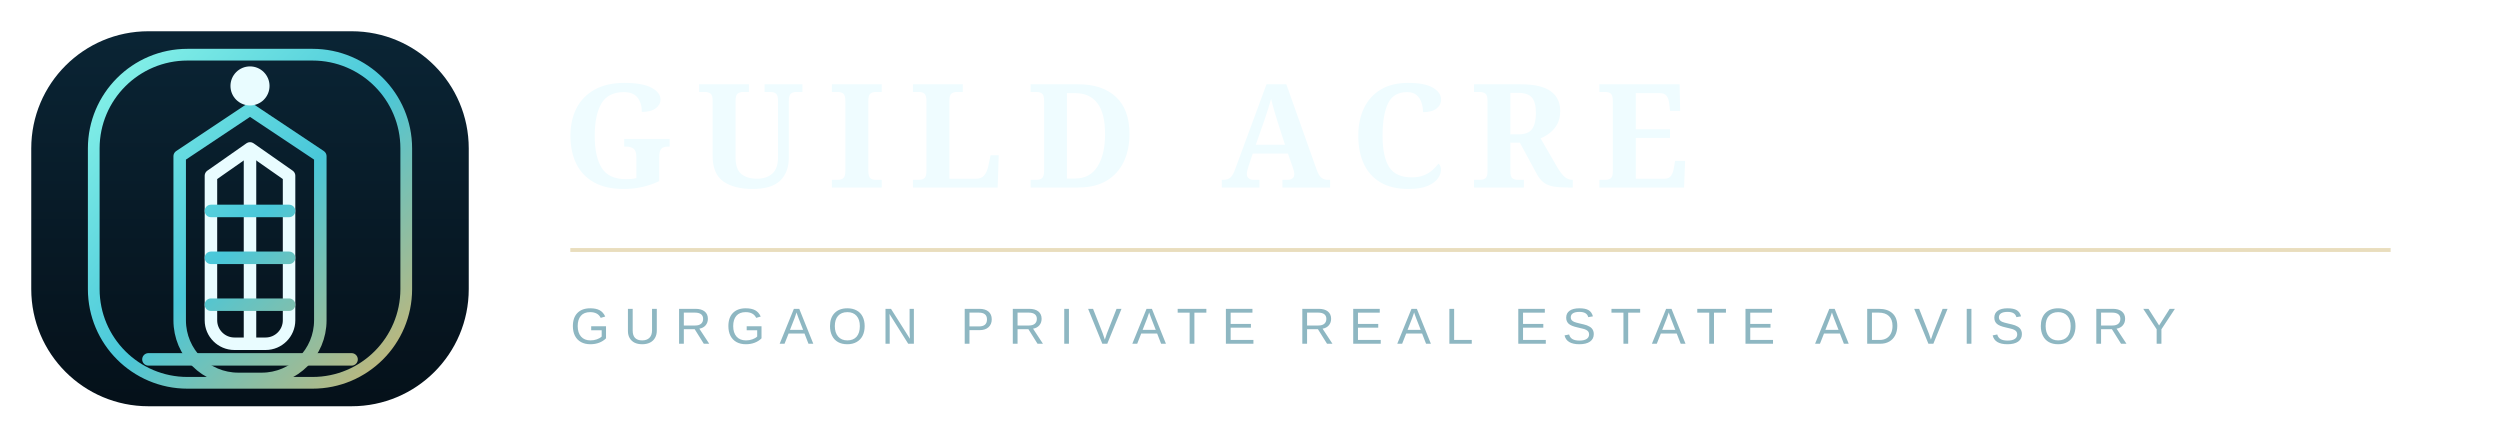
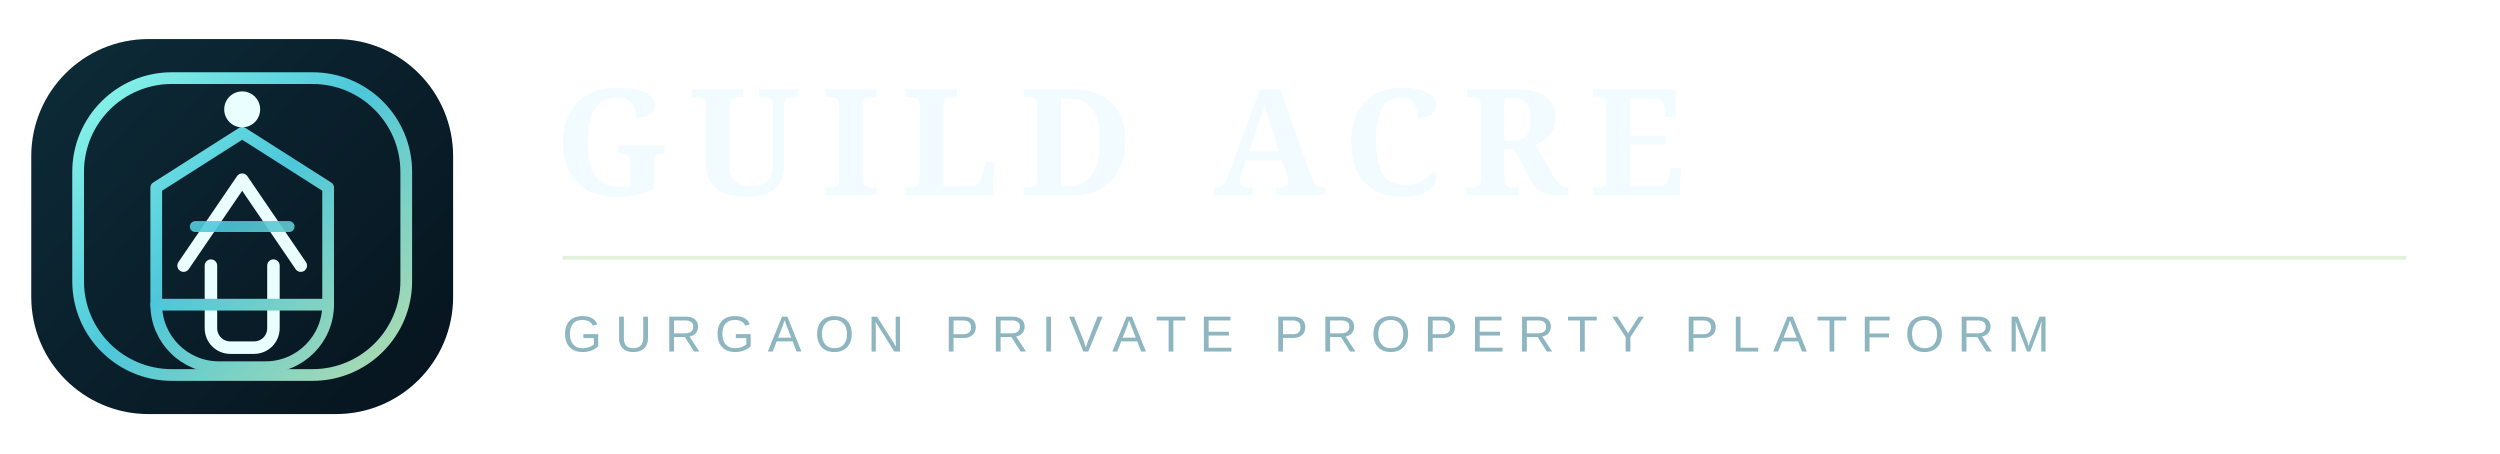
- <svg xmlns="http://www.w3.org/2000/svg" width="640" height="112" viewBox="0 0 640 112" fill="none">
+ <svg xmlns="http://www.w3.org/2000/svg" width="640" height="116" viewBox="0 0 640 116" fill="none">
  <defs>
-     <linearGradient id="wordEdge" x1="20" y1="14" x2="106" y2="98" gradientUnits="userSpaceOnUse">
+     <linearGradient id="wordBg" x1="12" y1="10" x2="116" y2="108" gradientUnits="userSpaceOnUse">
+       <stop stop-color="#0D2B38" />
+       <stop offset="1" stop-color="#06131D" />
+     </linearGradient>
+     <linearGradient id="wordEdge" x1="22" y1="18" x2="108" y2="102" gradientUnits="userSpaceOnUse">
      <stop stop-color="#8DF7EA" />
-       <stop offset="0.52" stop-color="#49C7D9" />
-       <stop offset="1" stop-color="#CFB46D" />
-     </linearGradient>
-     <linearGradient id="wordNight" x1="64" y1="10" x2="64" y2="102" gradientUnits="userSpaceOnUse">
-       <stop stop-color="#0A2434" />
-       <stop offset="1" stop-color="#05111A" />
+       <stop offset="0.45" stop-color="#4CC7DA" />
+       <stop offset="1" stop-color="#BFDFA8" />
    </linearGradient>
  </defs>
-   <rect x="8" y="8" width="112" height="96" rx="30" fill="url(#wordNight)" />
-   <rect x="24" y="14" width="80" height="84" rx="24" stroke="url(#wordEdge)" stroke-width="3" />
-   <path d="M64 28L82 40V82C82 90.3 75.3 97 67 97H61C52.7 97 46 90.3 46 82V40L64 28Z" stroke="url(#wordEdge)" stroke-width="3.2" stroke-linejoin="round" />
-   <path d="M64 38L74 45V82C74 85.3 71.3 88 68 88H60C56.7 88 54 85.3 54 82V45L64 38Z" stroke="#E9FCFF" stroke-width="3.2" stroke-linejoin="round" />
-   <path d="M64 41V88" stroke="#E9FCFF" stroke-width="3.2" stroke-linecap="round" />
-   <path d="M54 54H74" stroke="url(#wordEdge)" stroke-width="3.2" stroke-linecap="round" />
-   <path d="M54 66H74" stroke="url(#wordEdge)" stroke-width="3.2" stroke-linecap="round" />
-   <path d="M54 78H74" stroke="url(#wordEdge)" stroke-width="3.2" stroke-linecap="round" />
-   <path d="M38 92H90" stroke="url(#wordEdge)" stroke-width="3.2" stroke-linecap="round" />
-   <circle cx="64" cy="22" r="5" fill="#E9FCFF" />
-   <text x="144" y="48" fill="#EFFCFF" font-family="'Cormorant Garamond', Georgia, serif" font-size="37" font-weight="700" letter-spacing="0.16em">GUILD ACRE</text>
-   <line x1="146" y1="64" x2="612" y2="64" stroke="url(#wordEdge)" stroke-opacity="0.45" />
-   <text x="146" y="88" fill="#8EB7C2" font-family="'Outfit', Arial, sans-serif" font-size="13" font-weight="500" letter-spacing="0.28em">GURGAON PRIVATE REAL ESTATE ADVISORY</text>
+   <rect x="8" y="10" width="108" height="96" rx="30" fill="url(#wordBg)" />
+   <rect x="20" y="20" width="84" height="76" rx="24" stroke="url(#wordEdge)" stroke-width="3" />
+   <path d="M62 34L84 48V78C84 86.8 76.8 94 68 94H56C47.2 94 40 86.8 40 78V48L62 34Z" stroke="url(#wordEdge)" stroke-width="3" stroke-linejoin="round" />
+   <path d="M47 68L62 46L77 68" stroke="#EAFDFF" stroke-width="3.2" stroke-linecap="round" stroke-linejoin="round" />
+   <path d="M54 68V84C54 86.8 56.2 89 59 89H65C67.8 89 70 86.8 70 84V68" stroke="#EAFDFF" stroke-width="3.2" stroke-linecap="round" stroke-linejoin="round" />
+   <path d="M40 78H84" stroke="url(#wordEdge)" stroke-width="3" stroke-linecap="round" />
+   <path d="M50 58H74" stroke="url(#wordEdge)" stroke-width="2.8" stroke-linecap="round" opacity="0.9" />
+   <circle cx="62" cy="28" r="4.6" fill="#EAFDFF" />
+   <text x="142" y="50" fill="#F2FBFF" font-family="'Cormorant Garamond', Georgia, serif" font-size="38" font-weight="700" letter-spacing="0.14em">GUILD ACRE</text>
+   <line x1="144" y1="66" x2="616" y2="66" stroke="url(#wordEdge)" stroke-opacity="0.42" />
+   <text x="144" y="90" fill="#8DB6C1" font-family="'Outfit', Arial, sans-serif" font-size="13" font-weight="500" letter-spacing="0.26em">GURGAON PRIVATE PROPERTY PLATFORM</text>
</svg>
